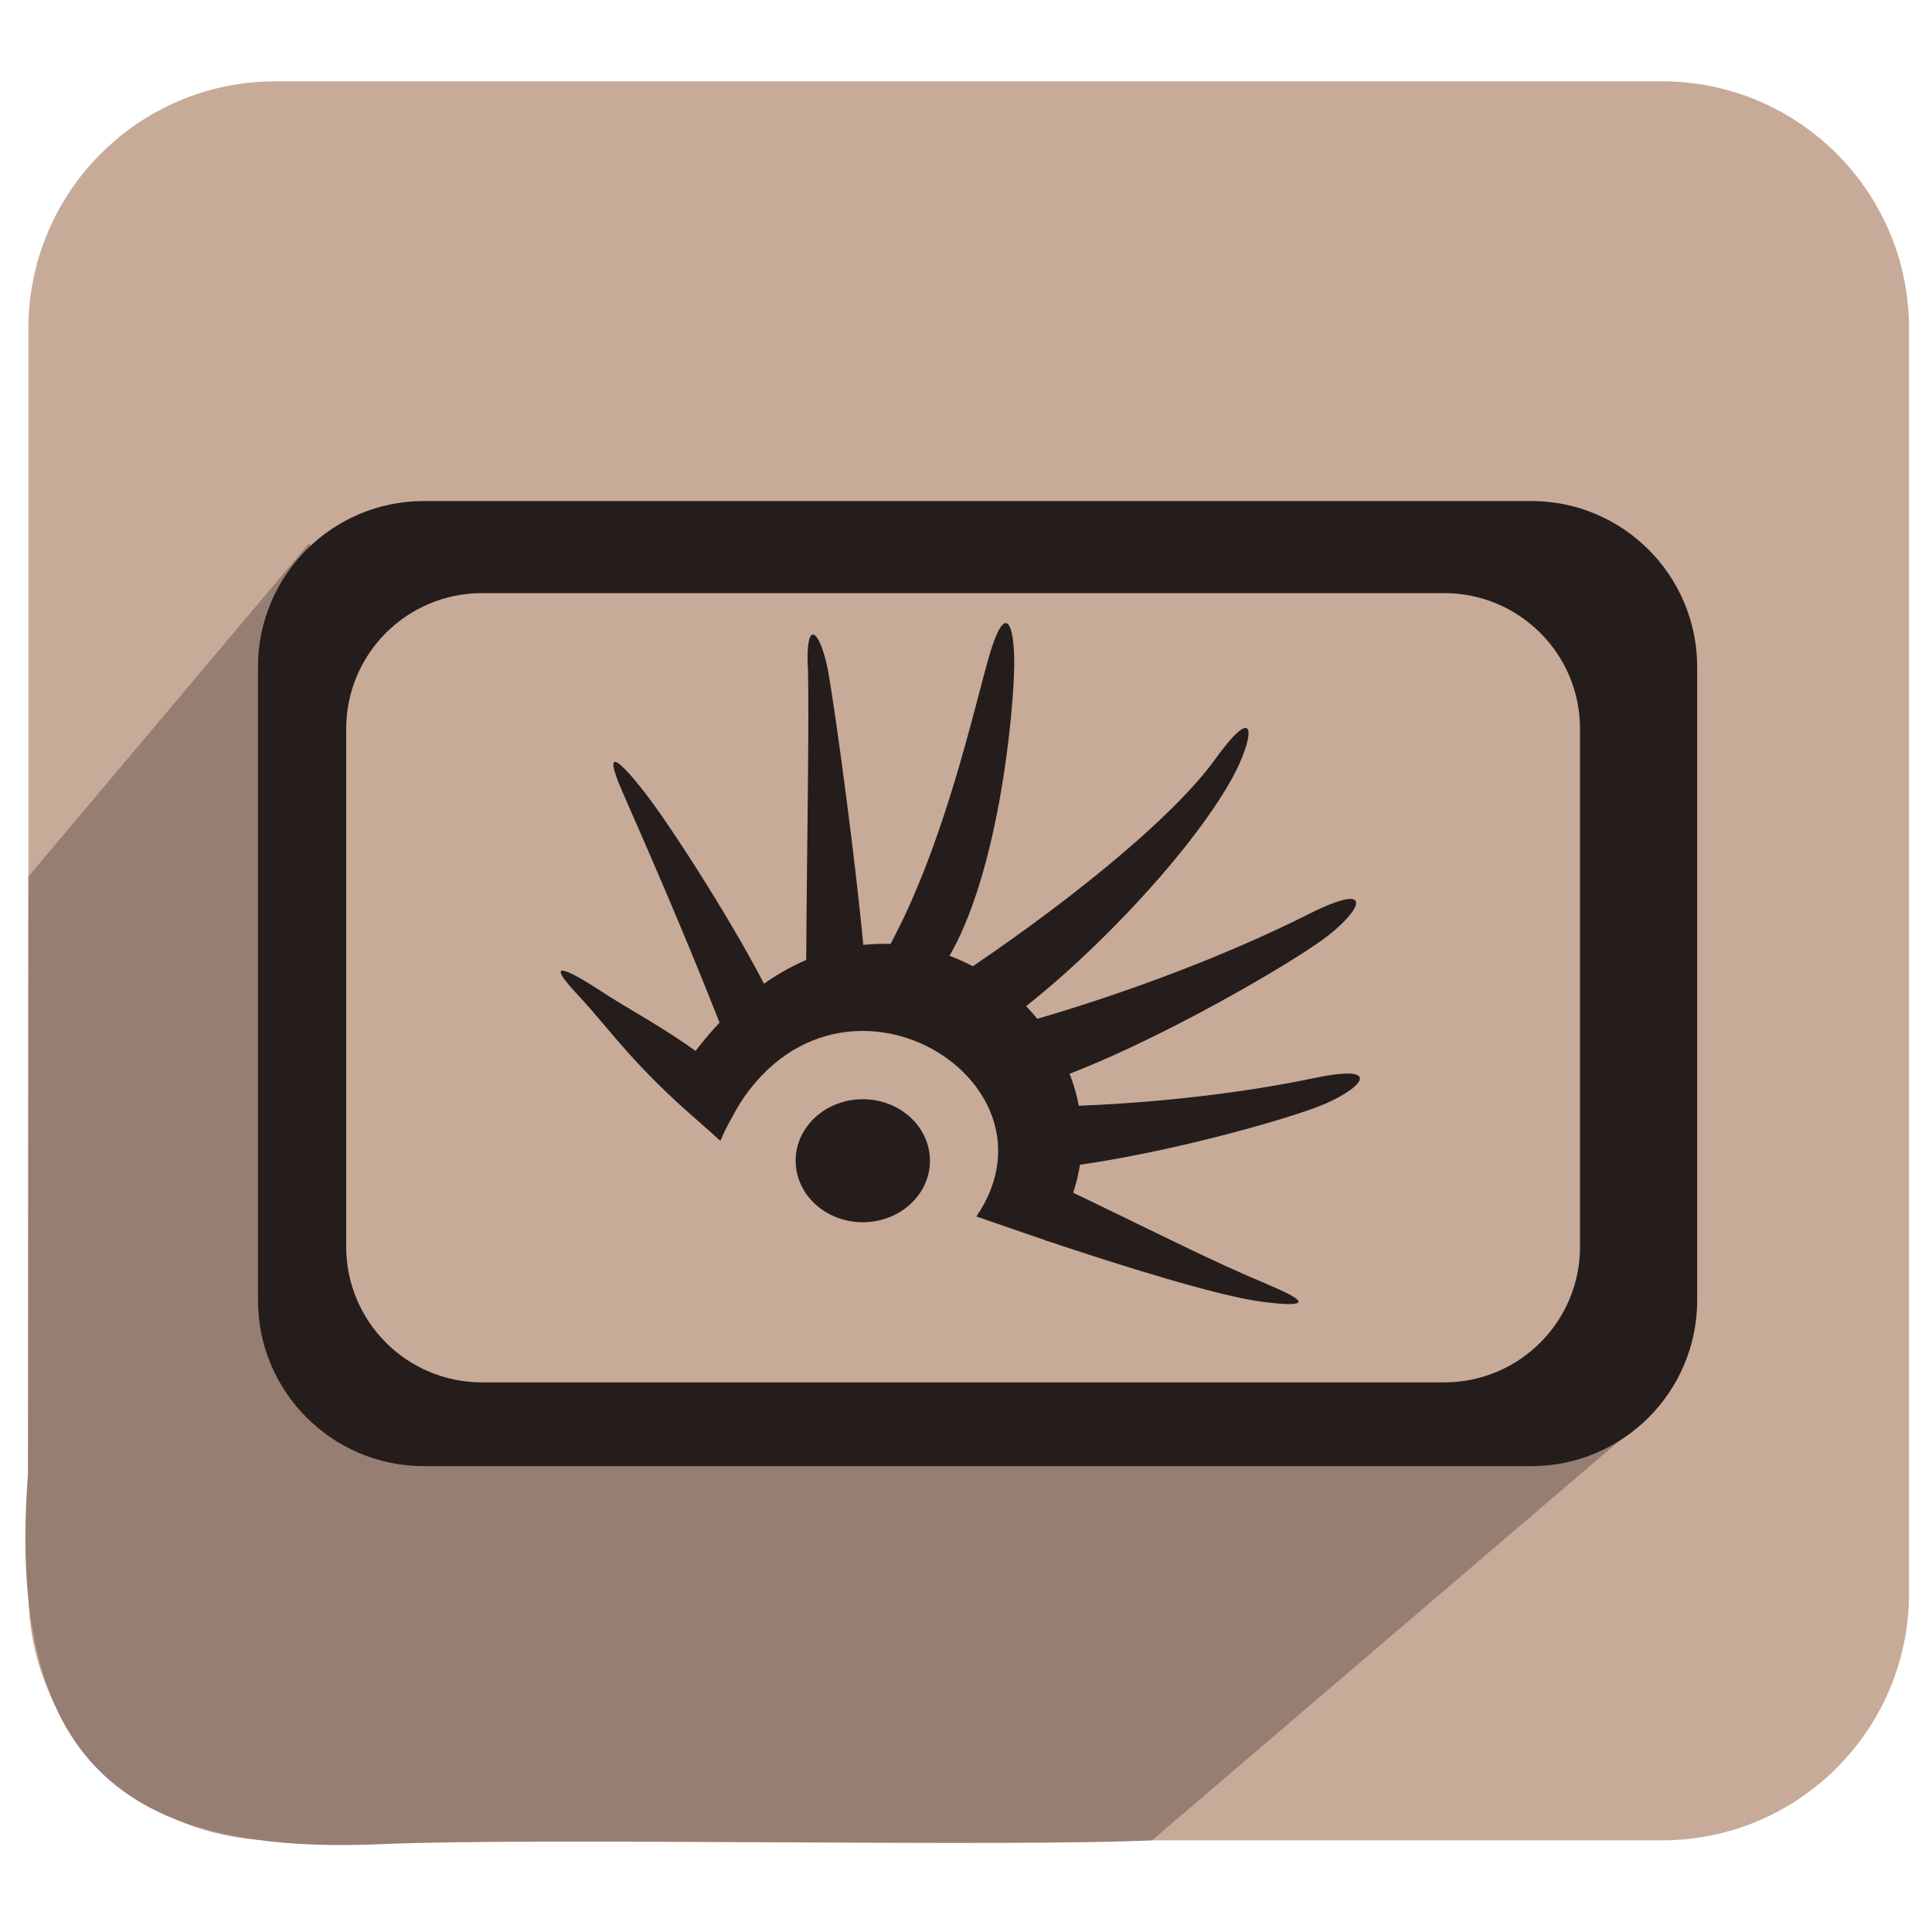
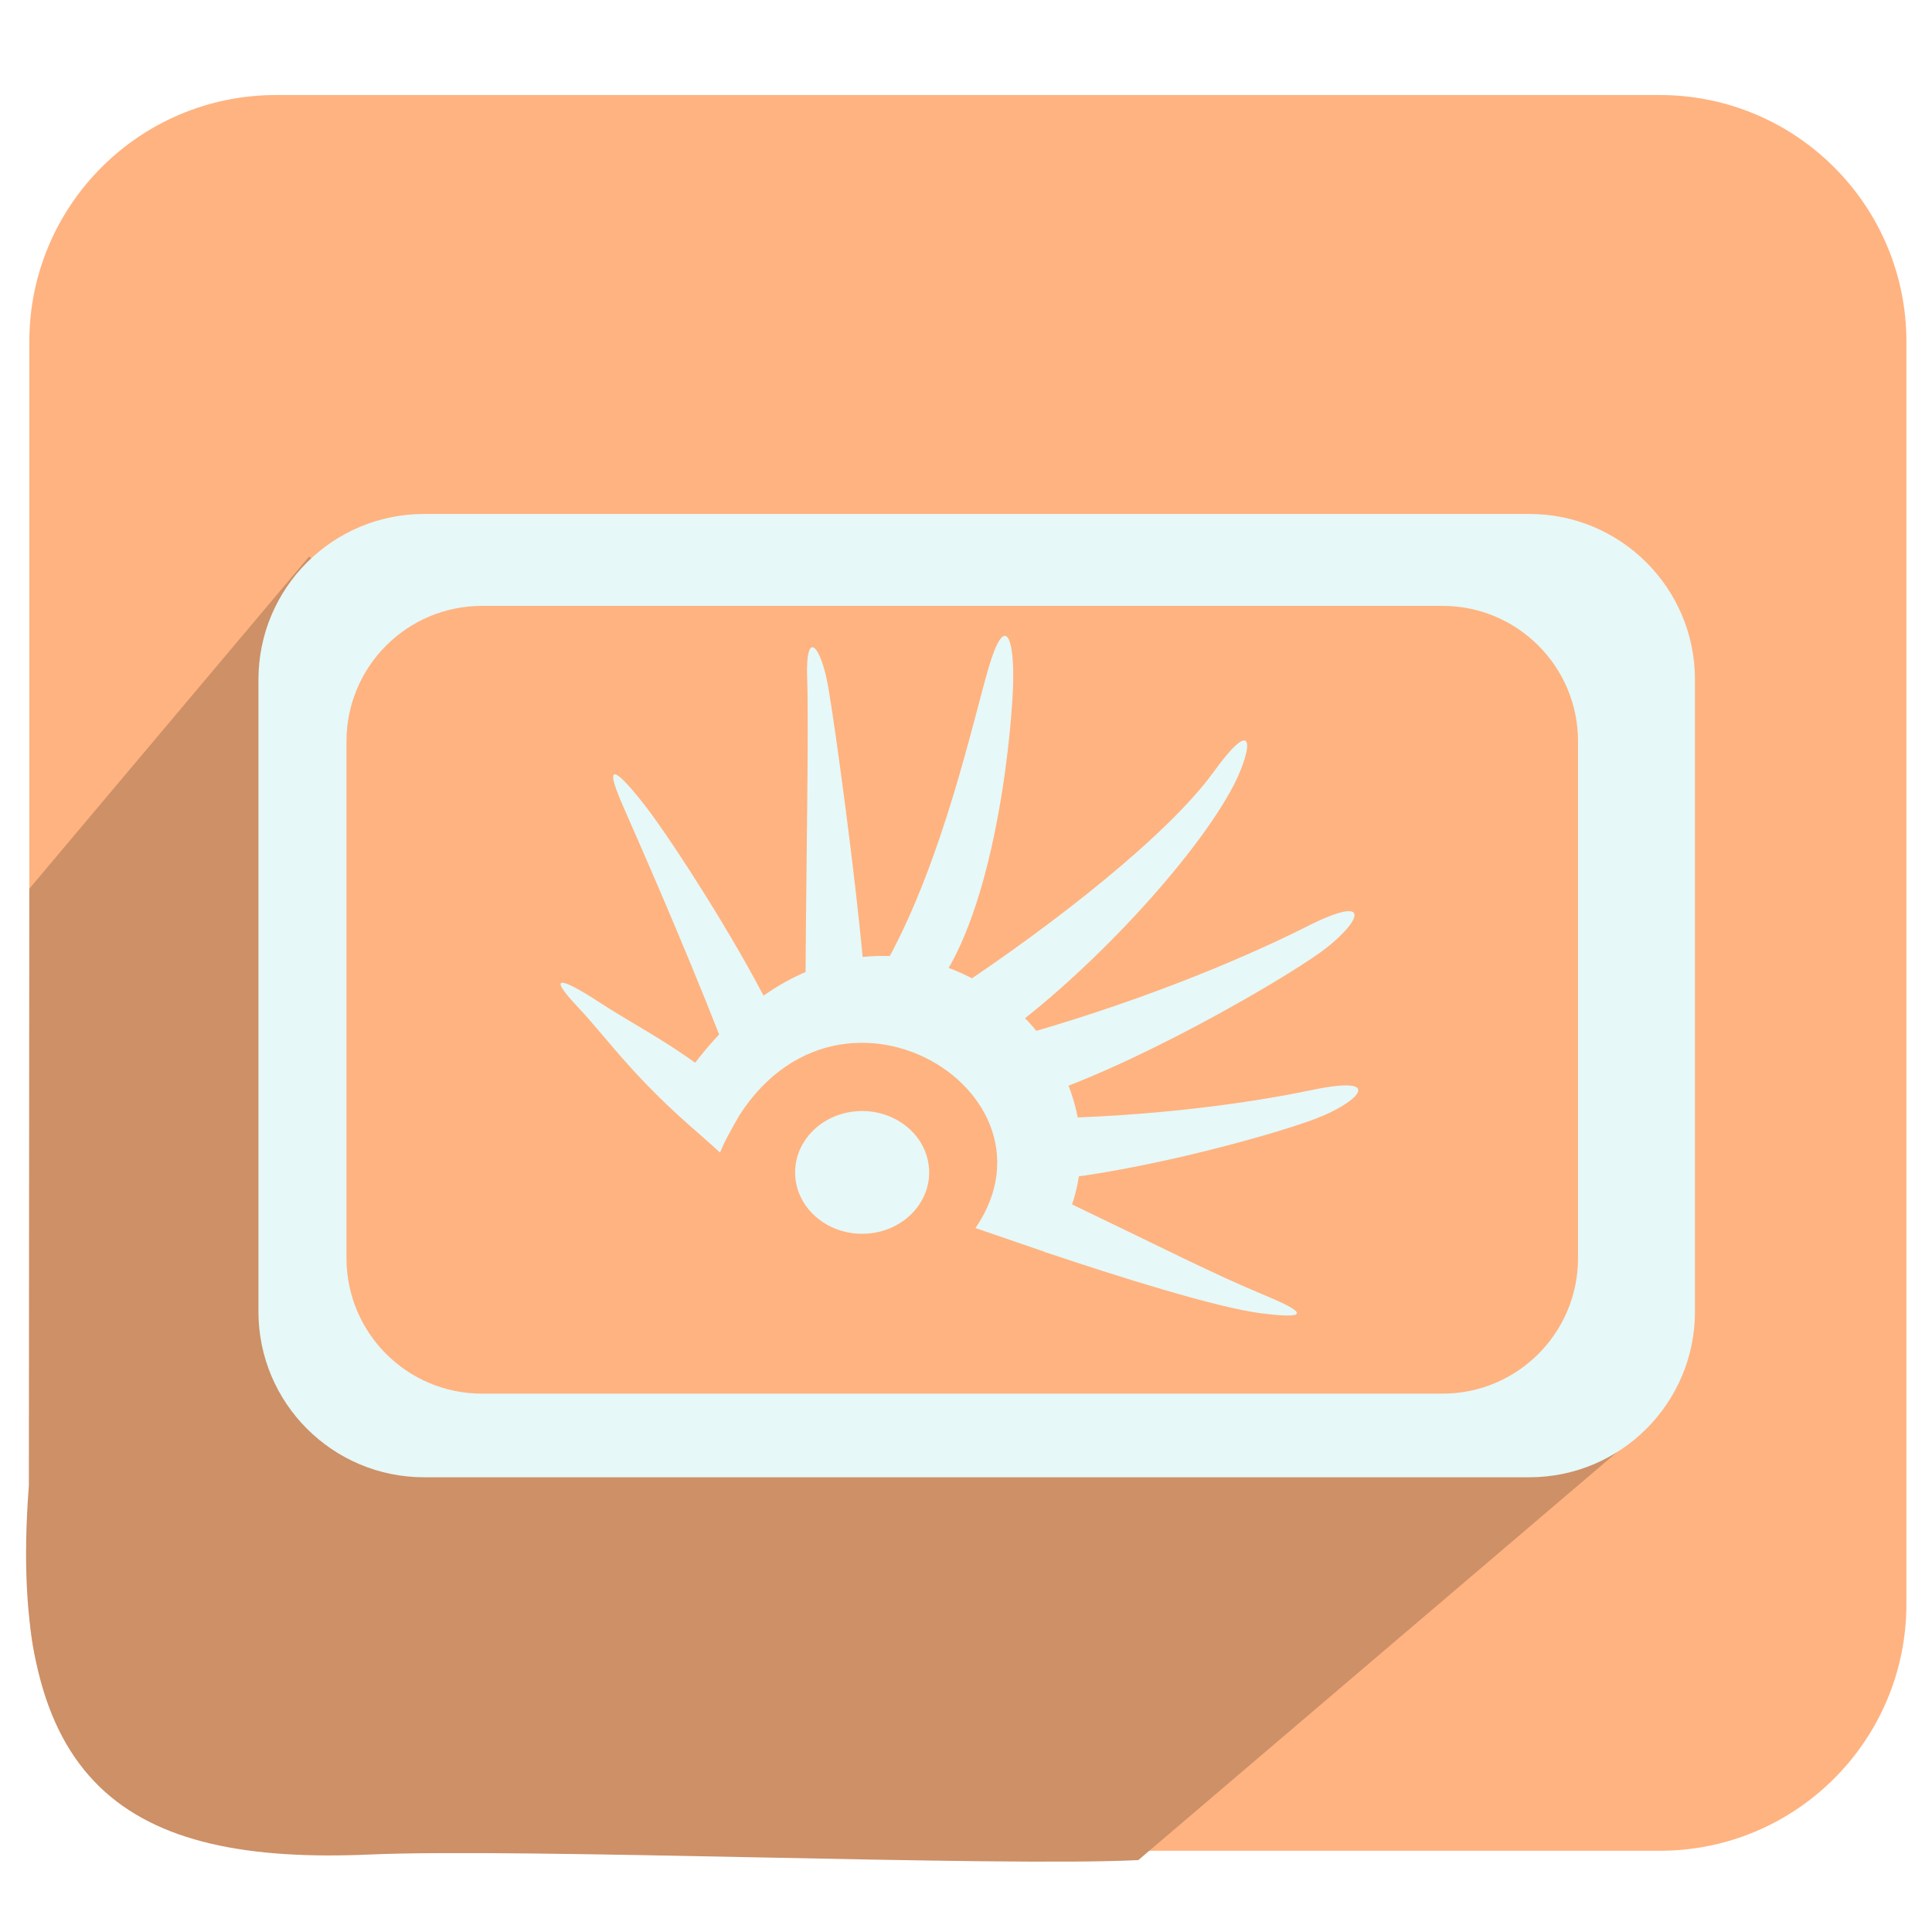
<svg xmlns="http://www.w3.org/2000/svg" width="256" height="256" id="svg2" version="1.1">
  <defs id="defs4">
    <linearGradient id="linearGradient3798">
      <stop id="stop3800" offset="0" style="stop-color:#ffffff;stop-opacity:1;" />
      <stop id="stop3802" offset="1" style="stop-color:#d0d0d0;stop-opacity:1;" />
    </linearGradient>
    <linearGradient id="linearGradient3779">
      <stop style="stop-color:#636363;stop-opacity:1;" offset="0" id="stop3781" />
      <stop style="stop-color:#d0d0d0;stop-opacity:1;" offset="1" id="stop3783" />
    </linearGradient>
    <linearGradient id="linearGradient3798-5">
      <stop id="stop3800-6" offset="0" style="stop-color:#ffffff;stop-opacity:1;" />
      <stop id="stop3802-1" offset="1" style="stop-color:#d0d0d0;stop-opacity:1;" />
    </linearGradient>
    <linearGradient id="linearGradient3779-9">
      <stop style="stop-color:#636363;stop-opacity:1;" offset="0" id="stop3781-7" />
      <stop style="stop-color:#d0d0d0;stop-opacity:1;" offset="1" id="stop3783-7" />
    </linearGradient>
  </defs>
  <g id="layer1" transform="translate(0,-796.3622)">
-     <g id="g3047">
-       <rect ry="32.747" y="807.136" x="3.765" height="233.083" width="249.192" id="rect8672-7-4-5-8-1" style="fill:#c8aa99;fill-opacity:1;stroke:none" />
-       <path id="path8889-0-6-5-6-6" d="m 40.905,868.401 -37.141,44.104 -0.059,79.214 c -3.073,39.926 14.68,50.396 46.851,49.001 20.39,-0.904 83.573,0.422 102.099,-0.513 l 66.102,-56.5 -44.185,-4.866 z" style="fill:#967f72;fill-opacity:1;stroke:none" />
-       <rect ry="21.994" y="862.75" x="34.181" height="127.886" width="190.706" id="rect3406-1-0-1-9-6-4-6" style="fill:#251d1c;fill-opacity:1;stroke:none" />
-       <rect ry="17.985" y="874.955" x="45.871" height="104.578" width="163.491" id="rect3406-1-0-1-9-6-4" style="fill:#c7aa98;fill-opacity:1;stroke:none" />
-       <g id="g2992-46-9-5-6-3" style="fill:#251d1c;fill-opacity:1;fill-rule:evenodd" transform="matrix(24.09296,0,0,22.06263,72.2519,871.7094)">
-         <path id="_121731384-7-1-1-3-9-2" class="fil0" d="M 0.671,3.147 0.963,3.437 C 1.464,2.129 2.914,3.023 2.371,3.891 L 2.767,4.04 C 3.532,2.853 1.74,1.209 0.671,3.147 z" style="fill:#251d1c;fill-opacity:1" />
-         <path id="_121328256-76-0-5-9-7-1" class="fil0" d="M 0.178,2.559 C -0.013,2.337 0.117,2.402 0.316,2.544 0.514,2.687 0.814,2.843 1.102,3.146 L 0.96,3.427 C 0.5,3.016 0.368,2.78 0.178,2.559 z" style="fill:#251d1c;fill-opacity:1" />
-         <path style="fill:#251d1c;fill-opacity:1;stroke:none" id="path3582-4-4-1-7-9-7" d="m 13.845,12.551 c 0.112,1.47 -0.989,2.753 -2.459,2.865 -1.47,0.112 -2.753,-0.989 -2.865,-2.459 -0.112,-1.47 0.989,-2.753 2.459,-2.865 1.447,-0.11 2.718,0.956 2.859,2.401" transform="matrix(0.1383426,0,0,0.1383426,0.199195,1.791588)" />
-         <path id="_121328256-7-8-7-8-8-2-0" class="fil0" d="M 0.425,1.342 C 0.309,1.052 0.41,1.151 0.553,1.353 0.696,1.555 1.053,2.161 1.236,2.564 L 0.967,2.75 C 0.748,2.142 0.541,1.632 0.425,1.342 z" style="fill:#251d1c;fill-opacity:1;fill-rule:evenodd" />
-         <path id="_121328256-7-9-5-0-47-9-6-8-7" class="fil0" d="M 1.443,0.582 C 1.434,0.27 1.521,0.393 1.559,0.637 1.601,0.904 1.705,1.741 1.751,2.282 l -0.316,0.083 c 0.003,-0.647 0.018,-1.47 0.009,-1.782 z" style="fill:#251d1c;fill-opacity:1;fill-rule:evenodd" />
-         <path id="_121328256-7-4-0-9-5-9-7-0-9" class="fil0" d="M 2.442,0.522 C 2.529,0.198 2.581,0.32 2.579,0.583 2.577,0.847 2.493,1.898 2.18,2.401 L 1.887,2.278 c 0.308,-0.614 0.469,-1.432 0.555,-1.756 z" style="fill:#251d1c;fill-opacity:1;fill-rule:evenodd" />
-         <path id="_121328256-7-4-9-4-2-0-3-6-3" class="fil0" d="M 3.684,1.145 C 3.931,0.772 3.895,1.029 3.775,1.264 3.537,1.732 2.926,2.428 2.467,2.771 L 2.24,2.469 C 2.812,2.058 3.437,1.519 3.684,1.145 z" style="fill:#251d1c;fill-opacity:1;fill-rule:evenodd" />
-         <path id="_121328256-7-4-9-1-6-5-5-8-7-4" class="fil0" d="m 4.227,3.06 c 0.409,-0.094 0.252,0.075 0.024,0.171 C 4.006,3.334 3.127,3.601 2.572,3.617 l 0.006,-0.383 c 0.653,-5.32e-4 1.239,-0.08 1.649,-0.174 z" style="fill:#251d1c;fill-opacity:1;fill-rule:evenodd" />
-         <path id="_121328256-9-1-0-9-3-6-6" class="fil0" d="M 3.97,4.298 C 4.263,4.43 4.132,4.429 3.949,4.404 3.704,4.371 3.154,4.182 2.753,4.035 L 2.859,3.725 c 0.557,0.292 0.818,0.44 1.111,0.572 z" style="fill:#251d1c;fill-opacity:1;fill-rule:evenodd" />
-         <path id="_121328256-7-4-9-1-7-6-07-9-1-6-3" class="fil0" d="M 4.196,2.076 C 4.591,1.86 4.478,2.07 4.271,2.232 4.048,2.407 3.22,2.935 2.652,3.122 L 2.548,2.753 C 3.221,2.55 3.802,2.293 4.196,2.076 z" style="fill:#251d1c;fill-opacity:1;fill-rule:evenodd" />
+     <g id="g3045" transform="matrix(0.9723274,0,0,0.9723274,-293.0246,48.29706)">
+       <rect ry="33.616" y="782.305" x="305.36" height="239.267" width="255.802" id="rect8672-7-4-5-8-1-1-6" style="fill:#ffb380;fill-opacity:1;stroke:none" />
+       <path id="path8889-0-6-5-6-6-01-5" d="m 343.485,845.195 -38.126,45.273 -0.06,81.316 c -3.154,40.985 13.36,51.733 46.385,50.301 20.931,-0.928 85.791,1.716 104.808,0.756 l 69.565,-59.281 -45.357,-4.995 z" style="fill:#cd9067;fill-opacity:1;stroke:none" />
+       <rect ry="22.577" y="839.395" x="336.583" height="131.278" width="195.765" id="rect3406-1-0-1-9-6-4-6-0-2" style="fill:#e6f8f8;fill-opacity:1;stroke:none" />
+       <rect ry="18.462" y="851.923" x="348.583" height="107.352" width="167.829" id="rect3406-1-0-1-9-6-4-1-3" style="fill:#ffb380;fill-opacity:1;stroke:none" />
+       <g transform="matrix(5.951469,0,0,5.951469,-1350.533,-2868.479)" style="fill:#e6f8f8;fill-opacity:1" id="g5981">
+         <path id="_121731384-7-1-1-3-9-2-7-1" class="fil0" d="m 292.832,636.538 1.216,1.103 c 2.083,-4.978 8.106,-1.573 5.85,1.729 l 1.647,0.566 c 3.176,-4.514 -4.27,-10.772 -8.713,-3.398 z" style="fill:#e6f8f8;fill-opacity:1;fill-rule:evenodd" />
+         <path id="_121328256-76-0-5-9-7-1-2-4" class="fil0" d="m 290.784,634.3 c -0.792,-0.842 -0.251,-0.595 0.574,-0.054 0.824,0.541 2.071,1.134 3.268,2.29 l -0.589,1.068 c -1.913,-1.564 -2.461,-2.462 -3.252,-3.303 z" style="fill:#e6f8f8;fill-opacity:1;fill-rule:evenodd" />
+         <path style="fill:#e6f8f8;fill-opacity:1;fill-rule:evenodd;stroke:none" id="path3582-4-4-1-7-9-7-3-9" d="m 13.845,12.551 c 0.112,1.47 -0.989,2.753 -2.459,2.865 -1.47,0.112 -2.753,-0.989 -2.865,-2.459 -0.112,-1.47 0.989,-2.753 2.459,-2.865 1.447,-0.11 2.718,0.956 2.859,2.401" transform="matrix(0.5749011,0,0,0.5264537,290.8733,631.3812)" />
+         <path id="_121328256-7-8-7-8-8-2-0-4-8" class="fil0" d="m 291.811,629.669 c -0.482,-1.104 -0.062,-0.724 0.532,0.043 0.594,0.767 2.077,3.073 2.839,4.608 l -1.117,0.71 c -0.911,-2.315 -1.771,-4.257 -2.254,-5.36 z" style="fill:#e6f8f8;fill-opacity:1;fill-rule:evenodd" />
+         <path id="_121328256-7-9-5-0-47-9-6-8-7-9-7" class="fil0" d="m 296.043,626.78 c -0.04,-1.188 0.325,-0.722 0.484,0.207 0.174,1.018 0.606,4.203 0.795,6.259 l -1.315,0.315 c 0.013,-2.461 0.076,-5.593 0.037,-6.782 z" style="fill:#e6f8f8;fill-opacity:1;fill-rule:evenodd" />
+         <path id="_121328256-7-4-0-9-5-9-7-0-9-0-2" class="fil0" d="m 300.195,626.55 c 0.361,-1.232 0.576,-0.768 0.567,0.234 -0.009,1.002 -0.356,5.002 -1.657,6.918 l -1.218,-0.471 c 1.279,-2.338 1.947,-5.448 2.308,-6.681 z" style="fill:#e6f8f8;fill-opacity:1;fill-rule:evenodd" />
+         <path id="_121328256-7-4-9-4-2-0-3-6-3-4-0" class="fil0" d="m 305.354,628.922 c 1.027,-1.421 0.877,-0.442 0.38,0.451 -0.992,1.781 -3.528,4.429 -5.439,5.738 l -0.942,-1.15 c 2.378,-1.566 4.973,-3.617 6,-5.039 z" style="fill:#e6f8f8;fill-opacity:1;fill-rule:evenodd" />
+         <path id="_121328256-7-4-9-1-6-5-5-8-7-4-3-3" class="fil0" d="m 307.61,636.207 c 1.7,-0.356 1.048,0.284 0.101,0.65 -1.017,0.393 -4.671,1.411 -6.978,1.469 l 0.025,-1.458 c 2.714,-0.002 5.151,-0.305 6.851,-0.661 z" style="fill:#e6f8f8;fill-opacity:1;fill-rule:evenodd" />
+         <path id="_121328256-9-1-0-9-3-6-6-2-2" class="fil0" d="m 306.543,640.918 c 1.216,0.505 0.672,0.499 -0.087,0.406 -1.018,-0.125 -3.305,-0.845 -4.97,-1.406 l 0.44,-1.178 c 2.315,1.111 3.401,1.673 4.617,2.178 z" style="fill:#e6f8f8;fill-opacity:1;fill-rule:evenodd" />
+         <path id="_121328256-7-4-9-1-7-6-07-9-1-6-3-6-3" class="fil0" d="m 307.484,632.465 c 1.639,-0.823 1.169,-0.025 0.309,0.594 -0.924,0.665 -4.367,2.675 -6.725,3.385 l -0.432,-1.403 c 2.795,-0.771 5.209,-1.752 6.848,-2.575 z" style="fill:#e6f8f8;fill-opacity:1;fill-rule:evenodd" />
      </g>
    </g>
  </g>
</svg>
